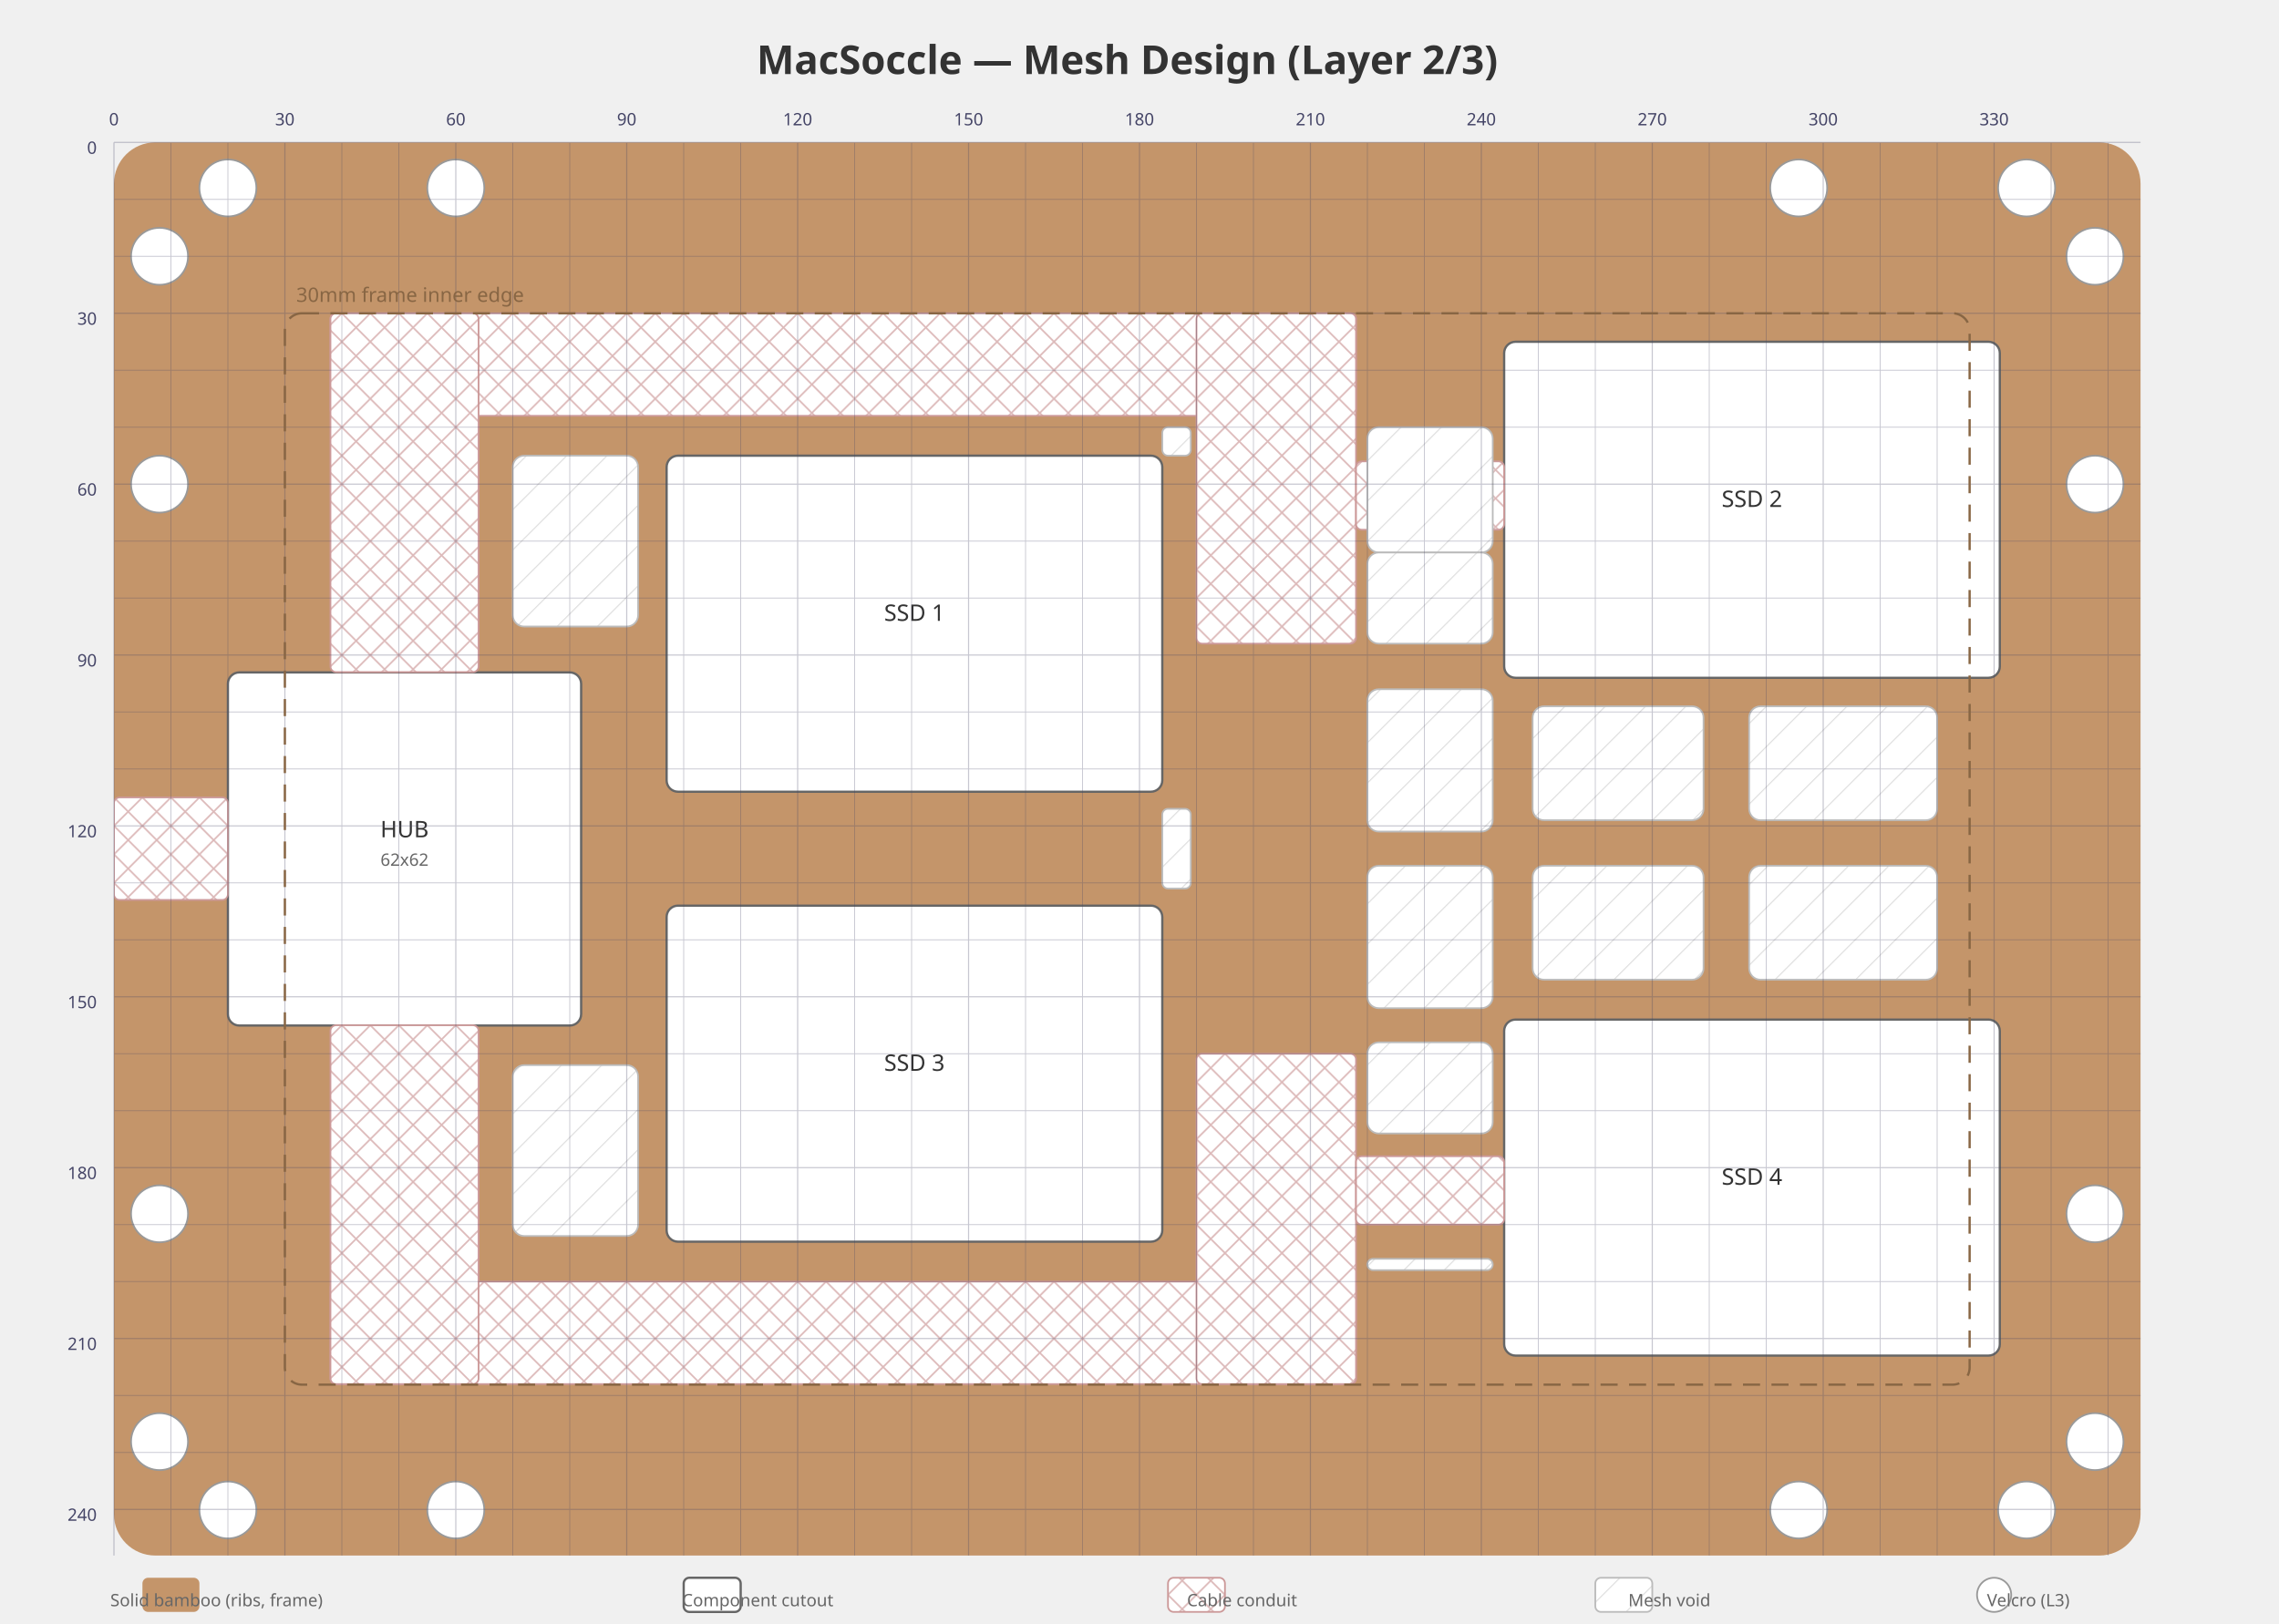
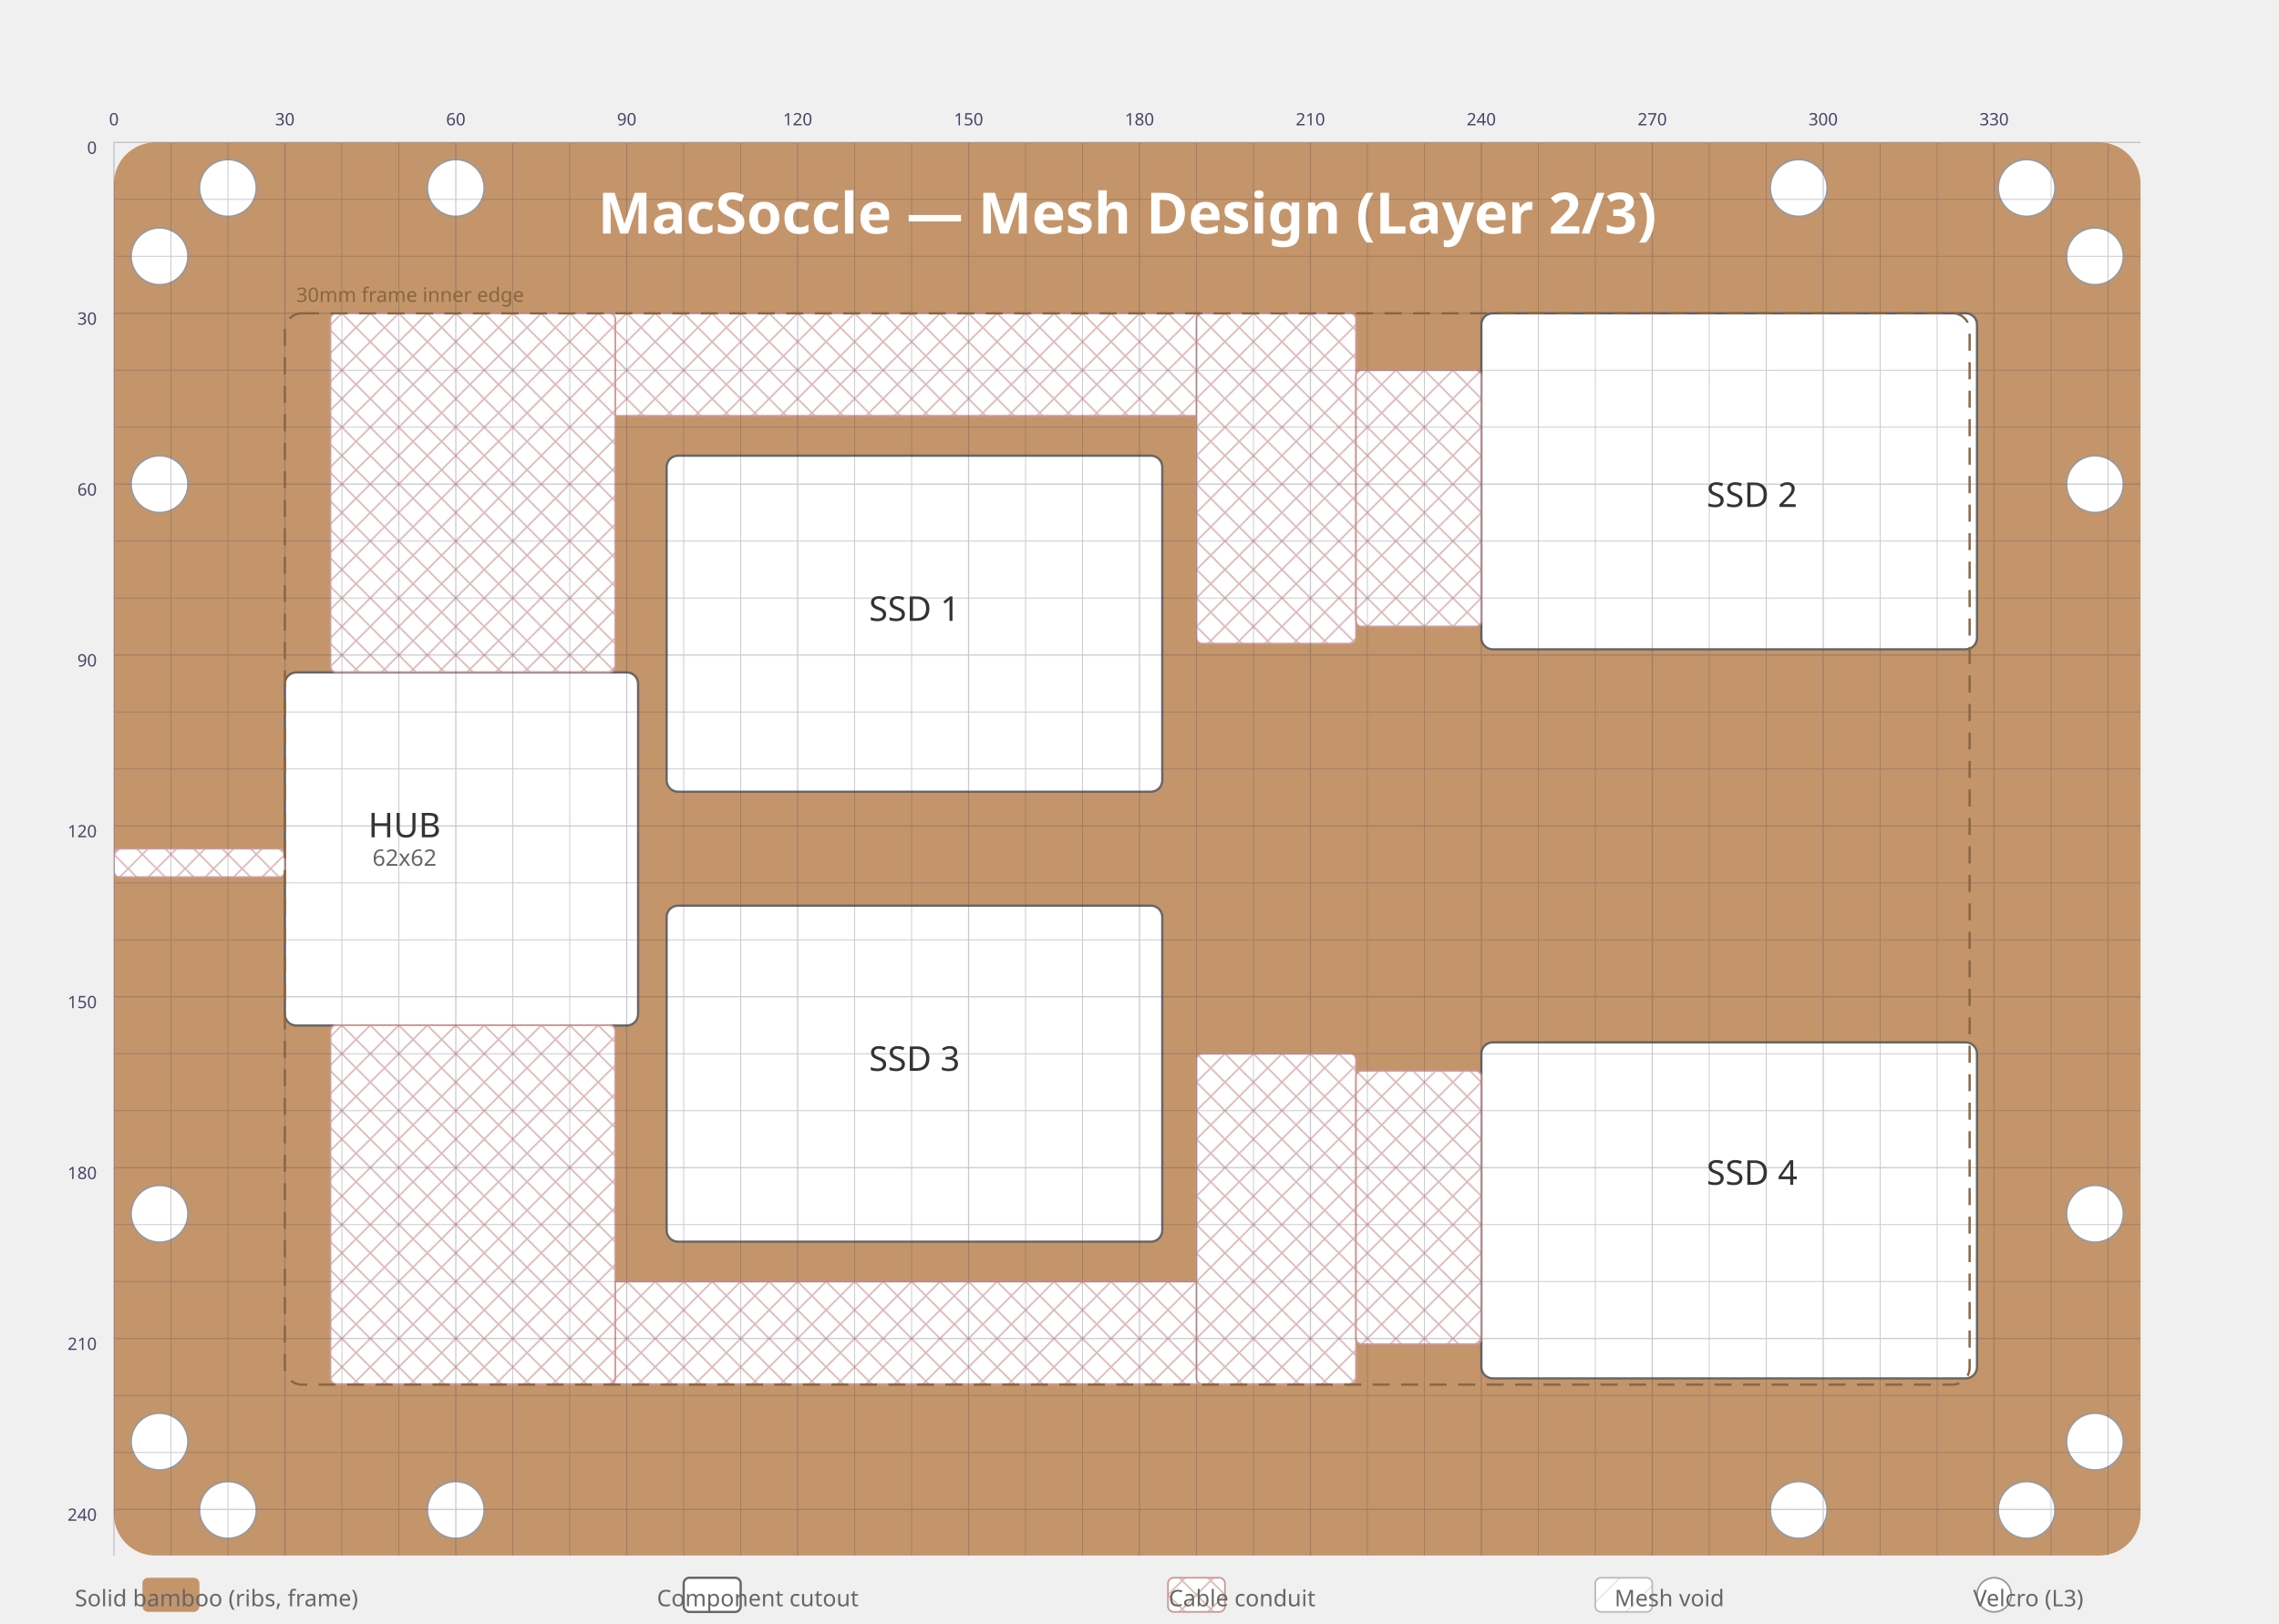
<svg xmlns="http://www.w3.org/2000/svg" viewBox="-20 -25 400 285" width="800" height="570">
  <style>
    .solid { fill: #c4956a; stroke: none; }
    .component { fill: #fff; stroke: #666; stroke-width: 0.4; }
    .conduit { fill: #fff; stroke: #c77; stroke-width: 0.3; }
    .mesh-void { fill: #fff; stroke: #bbb; stroke-width: 0.3; }
    .velcro-hole { fill: #fff; stroke: #999; stroke-width: 0.3; }
-     .label { font-family: sans-serif; font-size: 4px; fill: #333; text-anchor: middle; }
-     .label-small { font-family: sans-serif; font-size: 3px; fill: #666; text-anchor: middle; }
-     .label-conduit { font-family: sans-serif; font-size: 2.5px; fill: #a44; text-anchor: middle; }
-     .title { font-family: sans-serif; font-size: 7px; fill: #333; font-weight: bold; }
+     .label { font-family: sans-serif; font-size: 6px; fill: #333; text-anchor: middle; }
+     .label-small { font-family: sans-serif; font-size: 4px; fill: #666; text-anchor: middle; }
+     .label-conduit { font-family: sans-serif; font-size: 4px; fill: #a44; text-anchor: middle; }
+     .title { font-family: sans-serif; font-size: 10px; fill: #FFF; font-weight: bold; }
    .frame-dim { font-family: sans-serif; font-size: 3.5px; fill: #864; }
  </style>
  <defs>
    <clipPath id="plate-clip">
      <rect x="0" y="0" width="355.7" height="248.1" rx="7.25" ry="7.25" />
    </clipPath>
    <pattern id="mesh-hatch" patternUnits="userSpaceOnUse" width="5" height="5" patternTransform="rotate(45)">
      <rect width="5" height="5" fill="white" />
      <line x1="0" y1="0" x2="0" y2="5" stroke="#e0e0e0" stroke-width="0.4" />
    </pattern>
    <pattern id="cable-hatch" patternUnits="userSpaceOnUse" width="5" height="5">
      <rect width="5" height="5" fill="white" />
      <line x1="0" y1="0" x2="5" y2="5" stroke="#dbb" stroke-width="0.3" />
      <line x1="5" y1="0" x2="0" y2="5" stroke="#dbb" stroke-width="0.3" />
    </pattern>
  </defs>
-   <text x="177.85" y="-12" class="title" text-anchor="middle">MacSoccle — Mesh Design (Layer 2/3)</text>
  <rect x="0" y="0" width="355.7" height="248.1" rx="7.25" ry="7.25" class="solid" />
  <g clip-path="url(#plate-clip)">
-     <rect x="20" y="93.05" width="62" height="62" rx="2" class="component" />
+     <rect x="30" y="93.05" width="62" height="62" rx="2" class="component" />
    <text x="51" y="122" class="label">HUB</text>
    <text x="51" y="127" class="label-small">62x62</text>
    <rect x="97" y="55" width="87" height="59" rx="2" class="component" />
    <text x="140.5" y="84" class="label">SSD 1</text>
-     <rect x="244" y="35" width="87" height="59" rx="2" class="component" />
+     <rect x="240" y="30" width="87" height="59" rx="2" class="component" />
    <text x="287.5" y="64" class="label">SSD 2</text>
    <rect x="97" y="134" width="87" height="59" rx="2" class="component" />
    <text x="140.5" y="163" class="label">SSD 3</text>
-     <rect x="244" y="154" width="87" height="59" rx="2" class="component" />
+     <rect x="240" y="158" width="87" height="59" rx="2" class="component" />
    <text x="287.5" y="183" class="label">SSD 4</text>
-     <rect x="0" y="115" width="20" height="18" rx="1" fill="url(#cable-hatch)" stroke="#c99" stroke-width="0.3" />
+     <rect x="0" y="124" width="30" height="5" rx="1" fill="url(#cable-hatch)" stroke="#c99" stroke-width="0.3" />
    <rect x="38" y="30" width="180" height="18" rx="1" fill="url(#cable-hatch)" stroke="#c99" stroke-width="0.3" />
-     <rect x="38" y="30" width="26" height="63" rx="1" fill="url(#cable-hatch)" stroke="#c99" stroke-width="0.3" />
+     <rect x="38" y="30" width="50" height="63" rx="1" fill="url(#cable-hatch)" stroke="#c99" stroke-width="0.3" />
    <rect x="190" y="30" width="28" height="58" rx="1" fill="url(#cable-hatch)" stroke="#c99" stroke-width="0.3" />
-     <rect x="218" y="56" width="26" height="12" rx="1" fill="url(#cable-hatch)" stroke="#c99" stroke-width="0.3" />
+     <rect x="218" y="40" width="22" height="45" rx="1" fill="url(#cable-hatch)" stroke="#c99" stroke-width="0.3" />
    <rect x="38" y="200" width="180" height="18" rx="1" fill="url(#cable-hatch)" stroke="#c99" stroke-width="0.3" />
-     <rect x="38" y="155" width="26" height="63" rx="1" fill="url(#cable-hatch)" stroke="#c99" stroke-width="0.3" />
+     <rect x="38" y="155" width="50" height="63" rx="1" fill="url(#cable-hatch)" stroke="#c99" stroke-width="0.3" />
    <rect x="190" y="160" width="28" height="58" rx="1" fill="url(#cable-hatch)" stroke="#c99" stroke-width="0.3" />
-     <rect x="218" y="178" width="26" height="12" rx="1" fill="url(#cable-hatch)" stroke="#c99" stroke-width="0.3" />
-     <rect x="70" y="55" width="22" height="30" rx="2" fill="url(#mesh-hatch)" stroke="#bbb" stroke-width="0.3" />
-     <rect x="70" y="162" width="22" height="30" rx="2" fill="url(#mesh-hatch)" stroke="#bbb" stroke-width="0.3" />
-     <rect x="220" y="50" width="22" height="22" rx="2" fill="url(#mesh-hatch)" stroke="#bbb" stroke-width="0.3" />
-     <rect x="220" y="72" width="22" height="16" rx="2" fill="url(#mesh-hatch)" stroke="#bbb" stroke-width="0.3" />
-     <rect x="220" y="96" width="22" height="25" rx="2" fill="url(#mesh-hatch)" stroke="#bbb" stroke-width="0.3" />
-     <rect x="220" y="127" width="22" height="25" rx="2" fill="url(#mesh-hatch)" stroke="#bbb" stroke-width="0.3" />
-     <rect x="220" y="158" width="22" height="16" rx="2" fill="url(#mesh-hatch)" stroke="#bbb" stroke-width="0.3" />
-     <rect x="220" y="196" width="22" height="2" rx="1" fill="url(#mesh-hatch)" stroke="#bbb" stroke-width="0.3" />
-     <rect x="184" y="50" width="5" height="5" rx="1" fill="url(#mesh-hatch)" stroke="#bbb" stroke-width="0.3" />
-     <rect x="184" y="117" width="5" height="14" rx="1" fill="url(#mesh-hatch)" stroke="#bbb" stroke-width="0.3" />
-     <rect x="249" y="99" width="30" height="20" rx="2" fill="url(#mesh-hatch)" stroke="#bbb" stroke-width="0.3" />
-     <rect x="287" y="99" width="33" height="20" rx="2" fill="url(#mesh-hatch)" stroke="#bbb" stroke-width="0.3" />
-     <rect x="249" y="127" width="30" height="20" rx="2" fill="url(#mesh-hatch)" stroke="#bbb" stroke-width="0.3" />
-     <rect x="287" y="127" width="33" height="20" rx="2" fill="url(#mesh-hatch)" stroke="#bbb" stroke-width="0.3" />
+     <rect x="218" y="163" width="22" height="48" rx="1" fill="url(#cable-hatch)" stroke="#c99" stroke-width="0.3" />
    <circle cx="8" cy="20" r="5" class="velcro-hole" />
    <circle cx="8" cy="60" r="5" class="velcro-hole" />
    <circle cx="8" cy="188.1" r="5" class="velcro-hole" />
    <circle cx="8" cy="228.1" r="5" class="velcro-hole" />
    <circle cx="347.7" cy="20" r="5" class="velcro-hole" />
    <circle cx="347.7" cy="60" r="5" class="velcro-hole" />
    <circle cx="347.7" cy="188.1" r="5" class="velcro-hole" />
    <circle cx="347.7" cy="228.1" r="5" class="velcro-hole" />
    <circle cx="20" cy="8" r="5" class="velcro-hole" />
    <circle cx="60" cy="8" r="5" class="velcro-hole" />
    <circle cx="295.7" cy="8" r="5" class="velcro-hole" />
    <circle cx="335.7" cy="8" r="5" class="velcro-hole" />
    <circle cx="20" cy="240.1" r="5" class="velcro-hole" />
    <circle cx="60" cy="240.1" r="5" class="velcro-hole" />
    <circle cx="295.7" cy="240.1" r="5" class="velcro-hole" />
    <circle cx="335.7" cy="240.1" r="5" class="velcro-hole" />
  </g>
  <g opacity="0.3">
    <line x1="0" y1="0" x2="0" y2="248.1" stroke="#446" stroke-width="0.2" />
    <line x1="10" y1="0" x2="10" y2="248.1" stroke="#446" stroke-width="0.15" />
    <line x1="20" y1="0" x2="20" y2="248.1" stroke="#446" stroke-width="0.15" />
    <line x1="30" y1="0" x2="30" y2="248.1" stroke="#446" stroke-width="0.2" />
    <line x1="40" y1="0" x2="40" y2="248.1" stroke="#446" stroke-width="0.15" />
    <line x1="50" y1="0" x2="50" y2="248.1" stroke="#446" stroke-width="0.15" />
    <line x1="60" y1="0" x2="60" y2="248.1" stroke="#446" stroke-width="0.2" />
    <line x1="70" y1="0" x2="70" y2="248.1" stroke="#446" stroke-width="0.15" />
    <line x1="80" y1="0" x2="80" y2="248.1" stroke="#446" stroke-width="0.15" />
    <line x1="90" y1="0" x2="90" y2="248.1" stroke="#446" stroke-width="0.2" />
    <line x1="100" y1="0" x2="100" y2="248.1" stroke="#446" stroke-width="0.15" />
    <line x1="110" y1="0" x2="110" y2="248.1" stroke="#446" stroke-width="0.15" />
    <line x1="120" y1="0" x2="120" y2="248.1" stroke="#446" stroke-width="0.2" />
    <line x1="130" y1="0" x2="130" y2="248.1" stroke="#446" stroke-width="0.15" />
    <line x1="140" y1="0" x2="140" y2="248.1" stroke="#446" stroke-width="0.15" />
    <line x1="150" y1="0" x2="150" y2="248.1" stroke="#446" stroke-width="0.2" />
    <line x1="160" y1="0" x2="160" y2="248.1" stroke="#446" stroke-width="0.15" />
    <line x1="170" y1="0" x2="170" y2="248.1" stroke="#446" stroke-width="0.15" />
    <line x1="180" y1="0" x2="180" y2="248.1" stroke="#446" stroke-width="0.2" />
    <line x1="190" y1="0" x2="190" y2="248.1" stroke="#446" stroke-width="0.15" />
    <line x1="200" y1="0" x2="200" y2="248.1" stroke="#446" stroke-width="0.15" />
    <line x1="210" y1="0" x2="210" y2="248.1" stroke="#446" stroke-width="0.2" />
    <line x1="220" y1="0" x2="220" y2="248.1" stroke="#446" stroke-width="0.15" />
    <line x1="230" y1="0" x2="230" y2="248.1" stroke="#446" stroke-width="0.15" />
    <line x1="240" y1="0" x2="240" y2="248.1" stroke="#446" stroke-width="0.2" />
    <line x1="250" y1="0" x2="250" y2="248.1" stroke="#446" stroke-width="0.15" />
    <line x1="260" y1="0" x2="260" y2="248.1" stroke="#446" stroke-width="0.15" />
    <line x1="270" y1="0" x2="270" y2="248.1" stroke="#446" stroke-width="0.2" />
    <line x1="280" y1="0" x2="280" y2="248.1" stroke="#446" stroke-width="0.15" />
    <line x1="290" y1="0" x2="290" y2="248.1" stroke="#446" stroke-width="0.15" />
    <line x1="300" y1="0" x2="300" y2="248.1" stroke="#446" stroke-width="0.2" />
    <line x1="310" y1="0" x2="310" y2="248.1" stroke="#446" stroke-width="0.15" />
    <line x1="320" y1="0" x2="320" y2="248.1" stroke="#446" stroke-width="0.15" />
    <line x1="330" y1="0" x2="330" y2="248.1" stroke="#446" stroke-width="0.2" />
    <line x1="340" y1="0" x2="340" y2="248.1" stroke="#446" stroke-width="0.15" />
    <line x1="350" y1="0" x2="350" y2="248.1" stroke="#446" stroke-width="0.15" />
    <line x1="0" y1="0" x2="355.7" y2="0" stroke="#446" stroke-width="0.2" />
    <line x1="0" y1="10" x2="355.7" y2="10" stroke="#446" stroke-width="0.15" />
    <line x1="0" y1="20" x2="355.7" y2="20" stroke="#446" stroke-width="0.15" />
    <line x1="0" y1="30" x2="355.7" y2="30" stroke="#446" stroke-width="0.2" />
    <line x1="0" y1="40" x2="355.7" y2="40" stroke="#446" stroke-width="0.15" />
    <line x1="0" y1="50" x2="355.7" y2="50" stroke="#446" stroke-width="0.15" />
    <line x1="0" y1="60" x2="355.7" y2="60" stroke="#446" stroke-width="0.2" />
    <line x1="0" y1="70" x2="355.7" y2="70" stroke="#446" stroke-width="0.15" />
    <line x1="0" y1="80" x2="355.7" y2="80" stroke="#446" stroke-width="0.15" />
    <line x1="0" y1="90" x2="355.7" y2="90" stroke="#446" stroke-width="0.2" />
    <line x1="0" y1="100" x2="355.7" y2="100" stroke="#446" stroke-width="0.15" />
    <line x1="0" y1="110" x2="355.7" y2="110" stroke="#446" stroke-width="0.15" />
    <line x1="0" y1="120" x2="355.7" y2="120" stroke="#446" stroke-width="0.2" />
    <line x1="0" y1="130" x2="355.7" y2="130" stroke="#446" stroke-width="0.15" />
    <line x1="0" y1="140" x2="355.7" y2="140" stroke="#446" stroke-width="0.15" />
    <line x1="0" y1="150" x2="355.7" y2="150" stroke="#446" stroke-width="0.2" />
    <line x1="0" y1="160" x2="355.7" y2="160" stroke="#446" stroke-width="0.15" />
    <line x1="0" y1="170" x2="355.7" y2="170" stroke="#446" stroke-width="0.15" />
    <line x1="0" y1="180" x2="355.7" y2="180" stroke="#446" stroke-width="0.2" />
    <line x1="0" y1="190" x2="355.7" y2="190" stroke="#446" stroke-width="0.15" />
    <line x1="0" y1="200" x2="355.7" y2="200" stroke="#446" stroke-width="0.15" />
    <line x1="0" y1="210" x2="355.7" y2="210" stroke="#446" stroke-width="0.2" />
    <line x1="0" y1="220" x2="355.7" y2="220" stroke="#446" stroke-width="0.15" />
    <line x1="0" y1="230" x2="355.7" y2="230" stroke="#446" stroke-width="0.15" />
    <line x1="0" y1="240" x2="355.7" y2="240" stroke="#446" stroke-width="0.2" />
  </g>
  <text x="0" y="-3" font-family="sans-serif" font-size="3" fill="#446" text-anchor="middle">0</text>
  <text x="30" y="-3" font-family="sans-serif" font-size="3" fill="#446" text-anchor="middle">30</text>
  <text x="60" y="-3" font-family="sans-serif" font-size="3" fill="#446" text-anchor="middle">60</text>
  <text x="90" y="-3" font-family="sans-serif" font-size="3" fill="#446" text-anchor="middle">90</text>
  <text x="120" y="-3" font-family="sans-serif" font-size="3" fill="#446" text-anchor="middle">120</text>
  <text x="150" y="-3" font-family="sans-serif" font-size="3" fill="#446" text-anchor="middle">150</text>
  <text x="180" y="-3" font-family="sans-serif" font-size="3" fill="#446" text-anchor="middle">180</text>
  <text x="210" y="-3" font-family="sans-serif" font-size="3" fill="#446" text-anchor="middle">210</text>
  <text x="240" y="-3" font-family="sans-serif" font-size="3" fill="#446" text-anchor="middle">240</text>
  <text x="270" y="-3" font-family="sans-serif" font-size="3" fill="#446" text-anchor="middle">270</text>
  <text x="300" y="-3" font-family="sans-serif" font-size="3" fill="#446" text-anchor="middle">300</text>
  <text x="330" y="-3" font-family="sans-serif" font-size="3" fill="#446" text-anchor="middle">330</text>
  <text x="-3" y="2" font-family="sans-serif" font-size="3" fill="#446" text-anchor="end">0</text>
  <text x="-3" y="32" font-family="sans-serif" font-size="3" fill="#446" text-anchor="end">30</text>
  <text x="-3" y="62" font-family="sans-serif" font-size="3" fill="#446" text-anchor="end">60</text>
  <text x="-3" y="92" font-family="sans-serif" font-size="3" fill="#446" text-anchor="end">90</text>
  <text x="-3" y="122" font-family="sans-serif" font-size="3" fill="#446" text-anchor="end">120</text>
  <text x="-3" y="152" font-family="sans-serif" font-size="3" fill="#446" text-anchor="end">150</text>
  <text x="-3" y="182" font-family="sans-serif" font-size="3" fill="#446" text-anchor="end">180</text>
  <text x="-3" y="212" font-family="sans-serif" font-size="3" fill="#446" text-anchor="end">210</text>
  <text x="-3" y="242" font-family="sans-serif" font-size="3" fill="#446" text-anchor="end">240</text>
  <rect x="30" y="30" width="295.7" height="188.1" rx="3" ry="3" fill="none" stroke="#864" stroke-width="0.4" stroke-dasharray="3,2" />
  <text x="32" y="28" class="frame-dim">30mm frame inner edge</text>
+   <text x="177.85" y="16" class="title" text-anchor="middle">MacSoccle — Mesh Design (Layer 2/3)</text>
  <rect x="5" y="252" width="10" height="6" rx="1" class="solid" stroke="#333" stroke-width="0.3" />
  <text x="18" y="257" class="label-small" text-anchor="start">Solid bamboo (ribs, frame)</text>
  <rect x="100" y="252" width="10" height="6" rx="1" fill="white" stroke="#666" stroke-width="0.4" />
  <text x="113" y="257" class="label-small" text-anchor="start">Component cutout</text>
  <rect x="185" y="252" width="10" height="6" rx="1" fill="url(#cable-hatch)" stroke="#c99" stroke-width="0.3" />
  <text x="198" y="257" class="label-small" text-anchor="start">Cable conduit</text>
  <rect x="260" y="252" width="10" height="6" rx="1" fill="url(#mesh-hatch)" stroke="#bbb" stroke-width="0.3" />
  <text x="273" y="257" class="label-small" text-anchor="start">Mesh void</text>
  <circle cx="330" cy="255" r="3" class="velcro-hole" />
  <text x="336" y="257" class="label-small" text-anchor="start">Velcro (L3)</text>
</svg>
